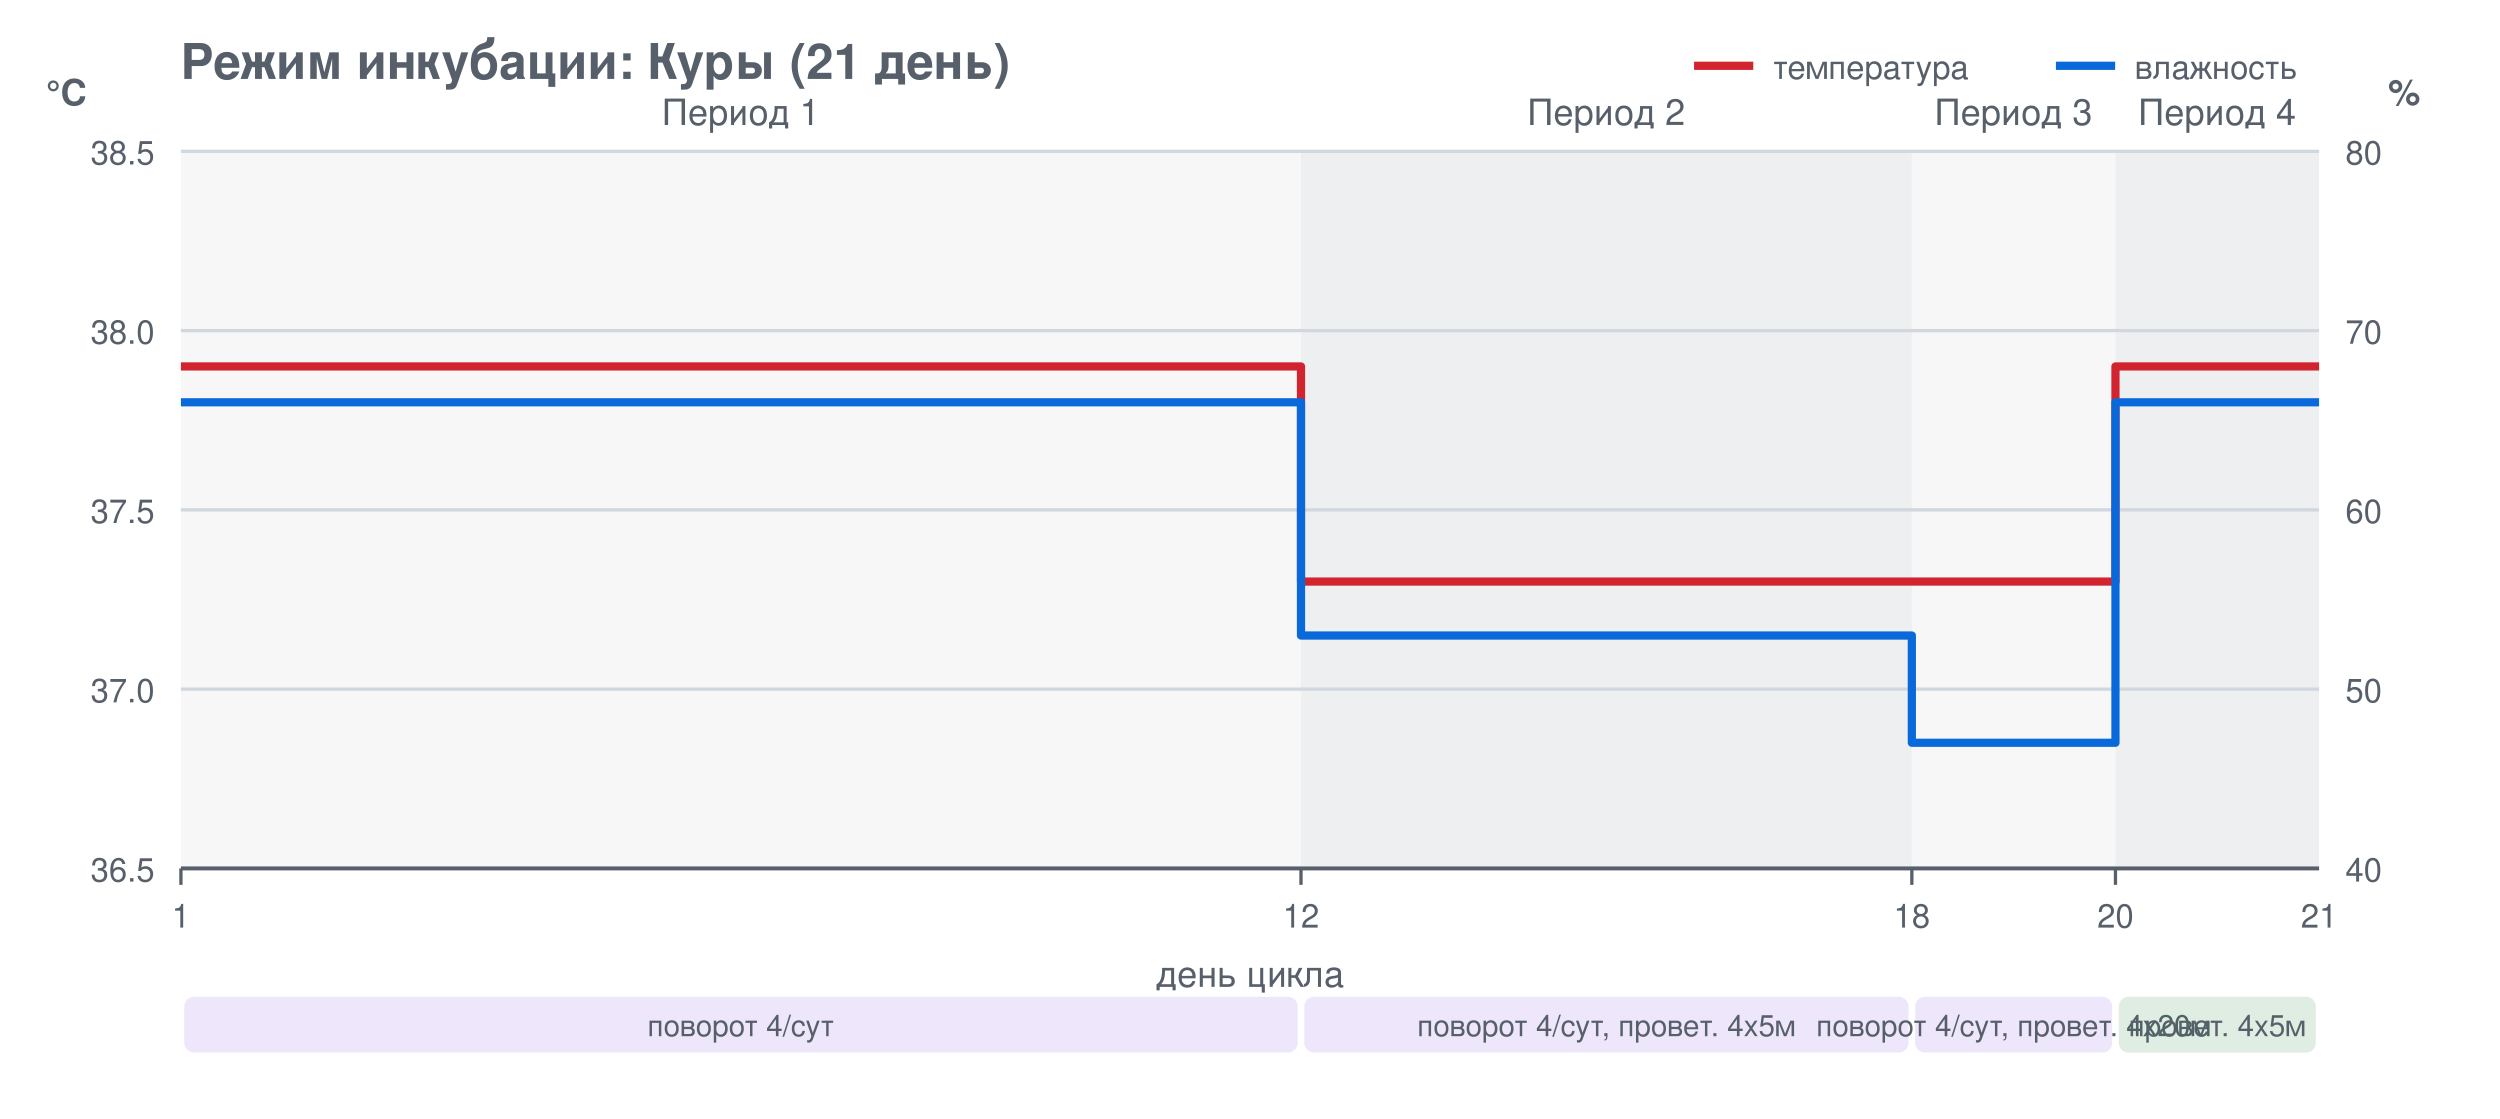
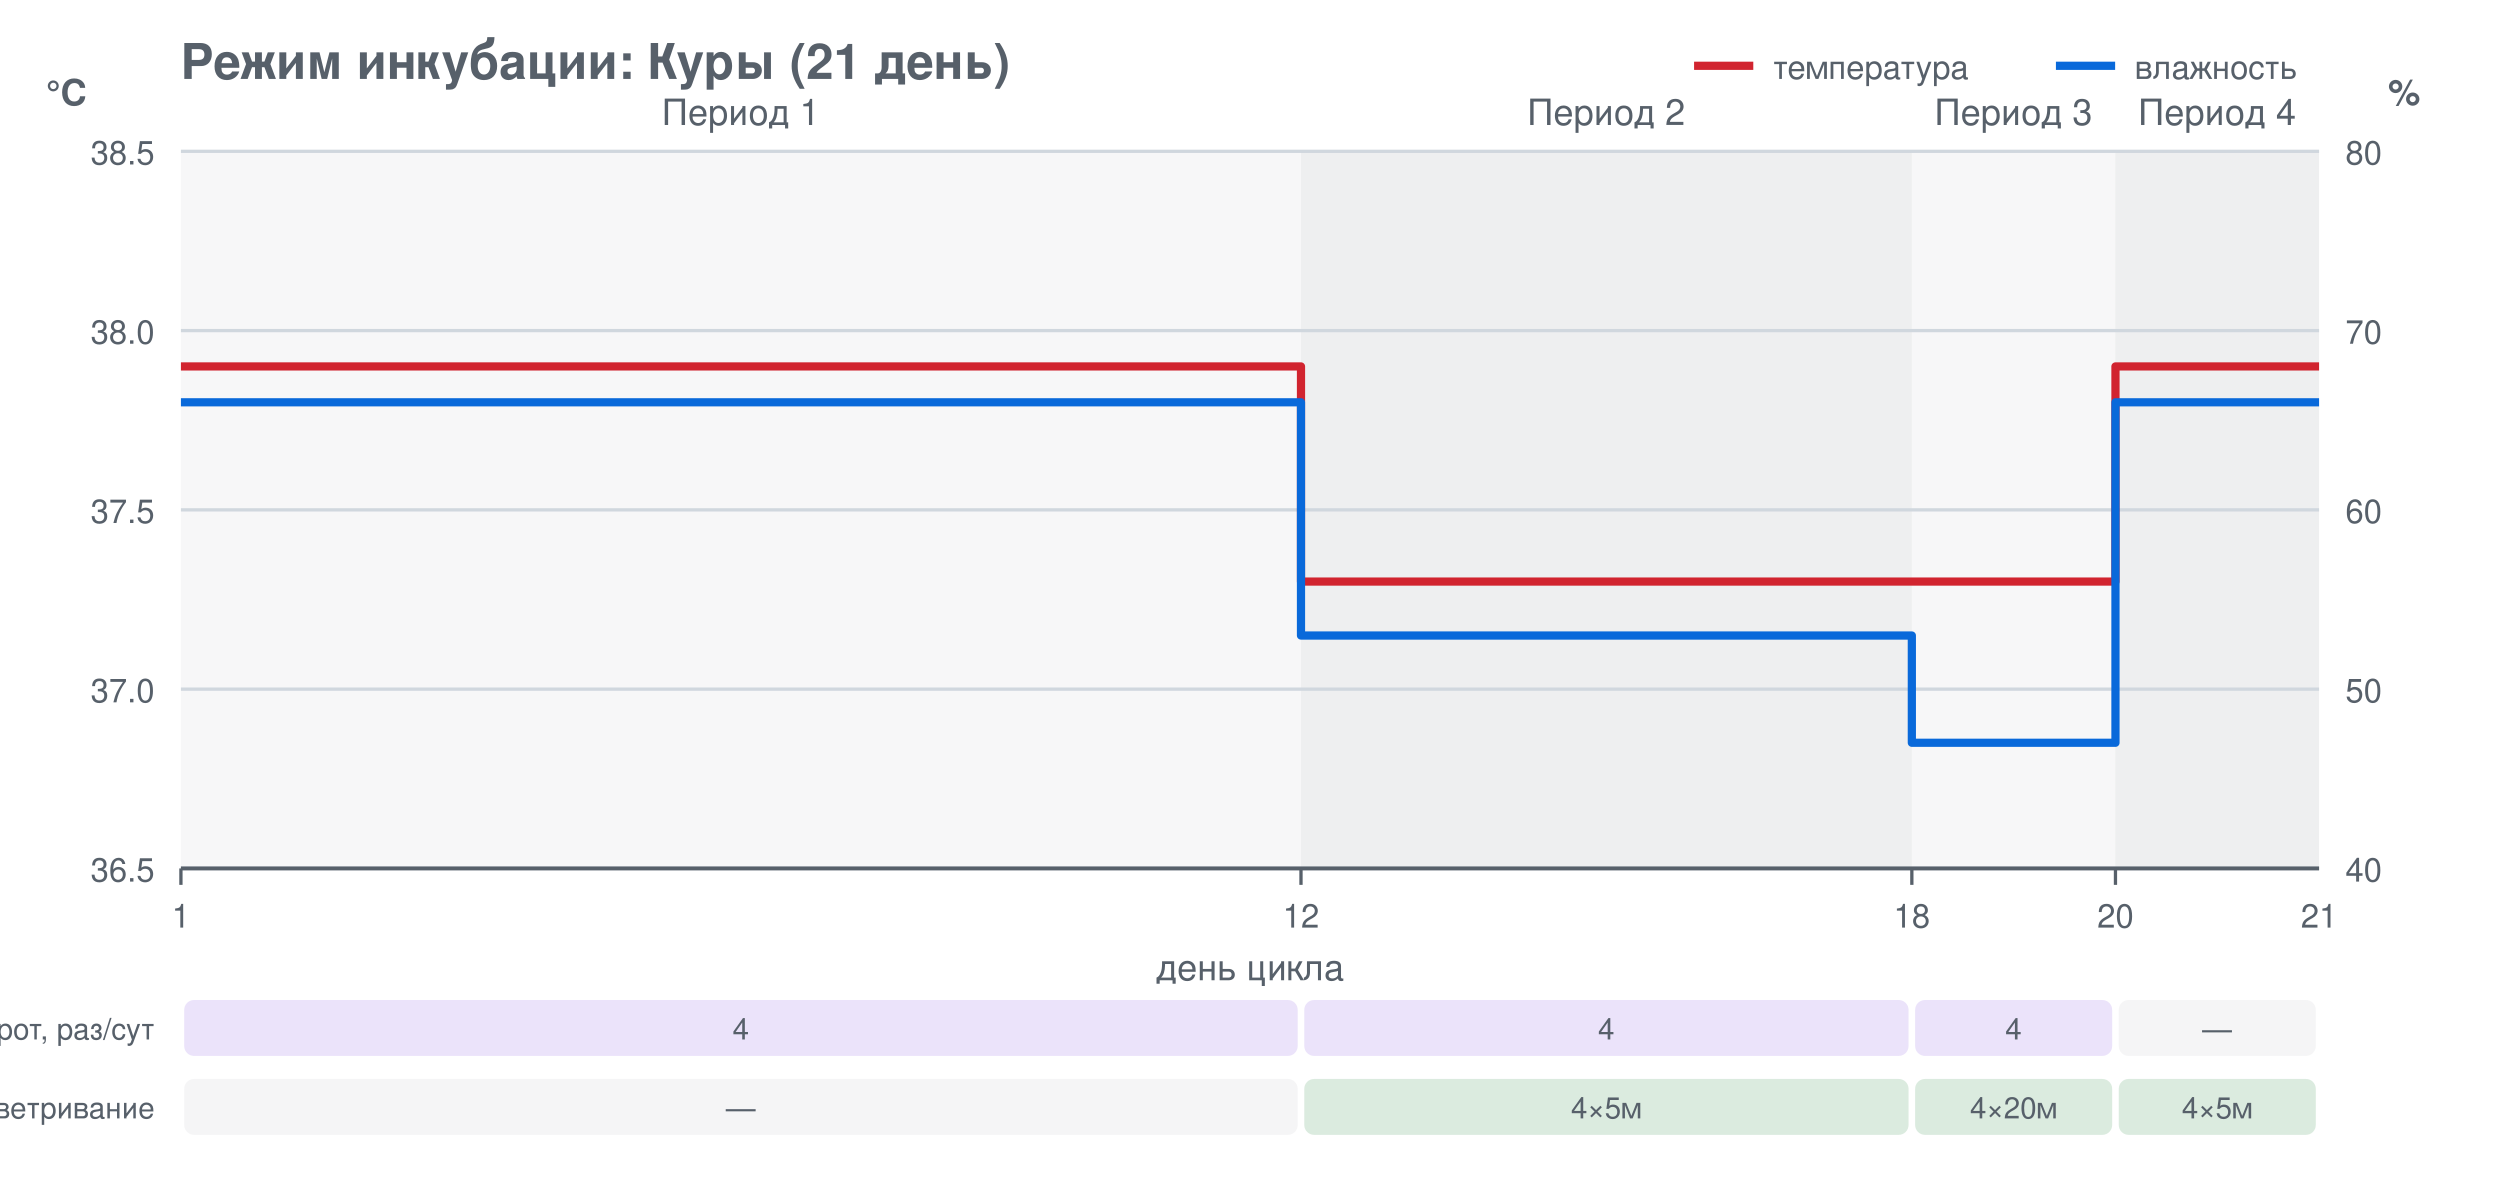
- <svg xmlns="http://www.w3.org/2000/svg" viewBox="0 0 760 340" width="760" height="340" role="img" aria-label="График режима инкубации: Куры">
+ <svg xmlns="http://www.w3.org/2000/svg" viewBox="0 0 760 366" width="760" height="366" role="img" aria-label="График режима инкубации: Куры">
  <style>text{fill:#57606a}</style>
  <text x="55.0" y="24.0" font-size="15" fill="#57606a" text-anchor="start" font-weight="600" font-family="Segoe UI, Helvetica, Arial, sans-serif">Режим инкубации: Куры (21 день)</text>
  <rect x="55.0" y="46.0" width="340.5" height="218.0" rx="0" fill="#57606a" fill-opacity="0.05" stroke="none" />
  <text x="225.2" y="38.0" font-size="11" fill="#57606a" text-anchor="middle" font-weight="normal" font-family="Segoe UI, Helvetica, Arial, sans-serif">Период 1</text>
  <rect x="395.5" y="46.0" width="185.7" height="218.0" rx="0" fill="#57606a" fill-opacity="0.10" stroke="none" />
  <text x="488.3" y="38.0" font-size="11" fill="#57606a" text-anchor="middle" font-weight="normal" font-family="Segoe UI, Helvetica, Arial, sans-serif">Период 2</text>
  <rect x="581.2" y="46.0" width="61.9" height="218.0" rx="0" fill="#57606a" fill-opacity="0.05" stroke="none" />
  <text x="612.1" y="38.0" font-size="11" fill="#57606a" text-anchor="middle" font-weight="normal" font-family="Segoe UI, Helvetica, Arial, sans-serif">Период 3</text>
  <rect x="643.1" y="46.0" width="61.9" height="218.0" rx="0" fill="#57606a" fill-opacity="0.10" stroke="none" />
  <text x="674.0" y="38.0" font-size="11" fill="#57606a" text-anchor="middle" font-weight="normal" font-family="Segoe UI, Helvetica, Arial, sans-serif">Период 4</text>
  <line x1="55.0" y1="264.0" x2="705.0" y2="264.0" stroke="#d0d7de" stroke-width="1" />
  <text x="47.0" y="268.0" font-size="10" fill="#d1242f" text-anchor="end" font-weight="normal" font-family="Segoe UI, Helvetica, Arial, sans-serif">36.5</text>
  <line x1="55.0" y1="209.5" x2="705.0" y2="209.5" stroke="#d0d7de" stroke-width="1" />
  <text x="47.0" y="213.5" font-size="10" fill="#d1242f" text-anchor="end" font-weight="normal" font-family="Segoe UI, Helvetica, Arial, sans-serif">37.0</text>
  <line x1="55.0" y1="155.0" x2="705.0" y2="155.0" stroke="#d0d7de" stroke-width="1" />
  <text x="47.0" y="159.0" font-size="10" fill="#d1242f" text-anchor="end" font-weight="normal" font-family="Segoe UI, Helvetica, Arial, sans-serif">37.5</text>
  <line x1="55.0" y1="100.5" x2="705.0" y2="100.5" stroke="#d0d7de" stroke-width="1" />
  <text x="47.0" y="104.5" font-size="10" fill="#d1242f" text-anchor="end" font-weight="normal" font-family="Segoe UI, Helvetica, Arial, sans-serif">38.0</text>
  <line x1="55.0" y1="46.0" x2="705.0" y2="46.0" stroke="#d0d7de" stroke-width="1" />
  <text x="47.0" y="50.0" font-size="10" fill="#d1242f" text-anchor="end" font-weight="normal" font-family="Segoe UI, Helvetica, Arial, sans-serif">38.5</text>
  <text x="713.0" y="268.0" font-size="10" fill="#0969da" text-anchor="start" font-weight="normal" font-family="Segoe UI, Helvetica, Arial, sans-serif">40</text>
  <text x="713.0" y="213.5" font-size="10" fill="#0969da" text-anchor="start" font-weight="normal" font-family="Segoe UI, Helvetica, Arial, sans-serif">50</text>
  <text x="713.0" y="159.0" font-size="10" fill="#0969da" text-anchor="start" font-weight="normal" font-family="Segoe UI, Helvetica, Arial, sans-serif">60</text>
  <text x="713.0" y="104.5" font-size="10" fill="#0969da" text-anchor="start" font-weight="normal" font-family="Segoe UI, Helvetica, Arial, sans-serif">70</text>
  <text x="713.0" y="50.0" font-size="10" fill="#0969da" text-anchor="start" font-weight="normal" font-family="Segoe UI, Helvetica, Arial, sans-serif">80</text>
  <text x="14.0" y="32.0" font-size="11" fill="#d1242f" text-anchor="start" font-weight="600" font-family="Segoe UI, Helvetica, Arial, sans-serif">°C</text>
  <text x="726.0" y="32.0" font-size="11" fill="#0969da" text-anchor="start" font-weight="600" font-family="Segoe UI, Helvetica, Arial, sans-serif">%</text>
  <path d="M55.0 111.4 L395.5 111.4 L395.5 176.8 L581.2 176.8 L581.2 176.8 L643.1 176.8 L643.1 111.4 L705.0 111.4" fill="none" stroke="#d1242f" stroke-width="2.5" stroke-linejoin="round" />
  <path d="M55.0 122.3 L395.5 122.3 L395.5 193.2 L581.2 193.2 L581.2 225.8 L643.1 225.8 L643.1 122.3 L705.0 122.3" fill="none" stroke="#0969da" stroke-width="2.5" stroke-linejoin="round" />
  <line x1="55.0" y1="264.0" x2="705.0" y2="264.0" stroke="#57606a" stroke-width="1.2" />
  <line x1="55.0" y1="264.0" x2="55.0" y2="269.0" stroke="#57606a" stroke-width="1" />
  <text x="55.0" y="282.0" font-size="10" fill="#57606a" text-anchor="middle" font-weight="normal" font-family="Segoe UI, Helvetica, Arial, sans-serif">1</text>
  <line x1="395.5" y1="264.0" x2="395.5" y2="269.0" stroke="#57606a" stroke-width="1" />
  <text x="395.5" y="282.0" font-size="10" fill="#57606a" text-anchor="middle" font-weight="normal" font-family="Segoe UI, Helvetica, Arial, sans-serif">12</text>
  <line x1="581.2" y1="264.0" x2="581.2" y2="269.0" stroke="#57606a" stroke-width="1" />
  <text x="581.2" y="282.0" font-size="10" fill="#57606a" text-anchor="middle" font-weight="normal" font-family="Segoe UI, Helvetica, Arial, sans-serif">18</text>
  <line x1="643.1" y1="264.0" x2="643.1" y2="269.0" stroke="#57606a" stroke-width="1" />
  <text x="643.1" y="282.0" font-size="10" fill="#57606a" text-anchor="middle" font-weight="normal" font-family="Segoe UI, Helvetica, Arial, sans-serif">20</text>
  <text x="705.0" y="282.0" font-size="10" fill="#57606a" text-anchor="middle" font-weight="normal" font-family="Segoe UI, Helvetica, Arial, sans-serif">21</text>
-   <text x="380.0" y="300.0" font-size="11" fill="#57606a" text-anchor="middle" font-weight="normal" font-family="Segoe UI, Helvetica, Arial, sans-serif">день цикла</text>
-   <rect x="56.0" y="303.0" width="338.5" height="17.0" rx="3" fill="#8250df" fill-opacity="0.14" stroke="none" />
-   <text x="225.2" y="315.0" font-size="9" fill="#8250df" text-anchor="middle" font-weight="normal" font-family="Segoe UI, Helvetica, Arial, sans-serif">поворот 4/сут</text>
-   <rect x="396.5" y="303.0" width="183.7" height="17.0" rx="3" fill="#8250df" fill-opacity="0.14" stroke="none" />
-   <text x="488.3" y="315.0" font-size="9" fill="#8250df" text-anchor="middle" font-weight="normal" font-family="Segoe UI, Helvetica, Arial, sans-serif">поворот 4/сут, провет. 4x5м</text>
-   <rect x="582.2" y="303.0" width="59.9" height="17.0" rx="3" fill="#8250df" fill-opacity="0.14" stroke="none" />
-   <text x="612.1" y="315.0" font-size="9" fill="#8250df" text-anchor="middle" font-weight="normal" font-family="Segoe UI, Helvetica, Arial, sans-serif">поворот 4/сут, провет. 4x20м</text>
-   <rect x="644.1" y="303.0" width="59.9" height="17.0" rx="3" fill="#1a7f37" fill-opacity="0.14" stroke="none" />
-   <text x="674.0" y="315.0" font-size="9" fill="#1a7f37" text-anchor="middle" font-weight="normal" font-family="Segoe UI, Helvetica, Arial, sans-serif">провет. 4x5м</text>
+   <text x="380.0" y="298.0" font-size="11" fill="#57606a" text-anchor="middle" font-weight="normal" font-family="Segoe UI, Helvetica, Arial, sans-serif">день цикла</text>
+   <text x="47.0" y="316.0" font-size="9" fill="#8250df" text-anchor="end" font-weight="normal" font-family="Segoe UI, Helvetica, Arial, sans-serif">поворот, раз/сут</text>
+   <rect x="56.0" y="304.0" width="338.5" height="17.0" rx="3" fill="#8250df" fill-opacity="0.16" stroke="none" />
+   <text x="225.2" y="316.0" font-size="9" fill="#8250df" text-anchor="middle" font-weight="normal" font-family="Segoe UI, Helvetica, Arial, sans-serif">4</text>
+   <rect x="396.5" y="304.0" width="183.7" height="17.0" rx="3" fill="#8250df" fill-opacity="0.16" stroke="none" />
+   <text x="488.3" y="316.0" font-size="9" fill="#8250df" text-anchor="middle" font-weight="normal" font-family="Segoe UI, Helvetica, Arial, sans-serif">4</text>
+   <rect x="582.2" y="304.0" width="59.9" height="17.0" rx="3" fill="#8250df" fill-opacity="0.16" stroke="none" />
+   <text x="612.1" y="316.0" font-size="9" fill="#8250df" text-anchor="middle" font-weight="normal" font-family="Segoe UI, Helvetica, Arial, sans-serif">4</text>
+   <rect x="644.1" y="304.0" width="59.9" height="17.0" rx="3" fill="#57606a" fill-opacity="0.06" stroke="none" />
+   <text x="674.0" y="316.0" font-size="9" fill="#57606a" text-anchor="middle" font-weight="normal" font-family="Segoe UI, Helvetica, Arial, sans-serif">—</text>
+   <text x="47.0" y="340.0" font-size="9" fill="#1a7f37" text-anchor="end" font-weight="normal" font-family="Segoe UI, Helvetica, Arial, sans-serif">проветривание</text>
+   <rect x="56.0" y="328.0" width="338.5" height="17.0" rx="3" fill="#57606a" fill-opacity="0.06" stroke="none" />
+   <text x="225.2" y="340.0" font-size="9" fill="#57606a" text-anchor="middle" font-weight="normal" font-family="Segoe UI, Helvetica, Arial, sans-serif">—</text>
+   <rect x="396.5" y="328.0" width="183.7" height="17.0" rx="3" fill="#1a7f37" fill-opacity="0.16" stroke="none" />
+   <text x="488.3" y="340.0" font-size="9" fill="#1a7f37" text-anchor="middle" font-weight="normal" font-family="Segoe UI, Helvetica, Arial, sans-serif">4×5м</text>
+   <rect x="582.2" y="328.0" width="59.9" height="17.0" rx="3" fill="#1a7f37" fill-opacity="0.16" stroke="none" />
+   <text x="612.1" y="340.0" font-size="9" fill="#1a7f37" text-anchor="middle" font-weight="normal" font-family="Segoe UI, Helvetica, Arial, sans-serif">4×20м</text>
+   <rect x="644.1" y="328.0" width="59.9" height="17.0" rx="3" fill="#1a7f37" fill-opacity="0.16" stroke="none" />
+   <text x="674.0" y="340.0" font-size="9" fill="#1a7f37" text-anchor="middle" font-weight="normal" font-family="Segoe UI, Helvetica, Arial, sans-serif">4×5м</text>
  <line x1="515.0" y1="20.0" x2="533.0" y2="20.0" stroke="#d1242f" stroke-width="2.5" />
  <text x="539.0" y="24.0" font-size="10" fill="#d1242f" text-anchor="start" font-weight="normal" font-family="Segoe UI, Helvetica, Arial, sans-serif">температура</text>
  <line x1="625.0" y1="20.0" x2="643.0" y2="20.0" stroke="#0969da" stroke-width="2.5" />
  <text x="649.0" y="24.0" font-size="10" fill="#0969da" text-anchor="start" font-weight="normal" font-family="Segoe UI, Helvetica, Arial, sans-serif">влажность</text>
</svg>
